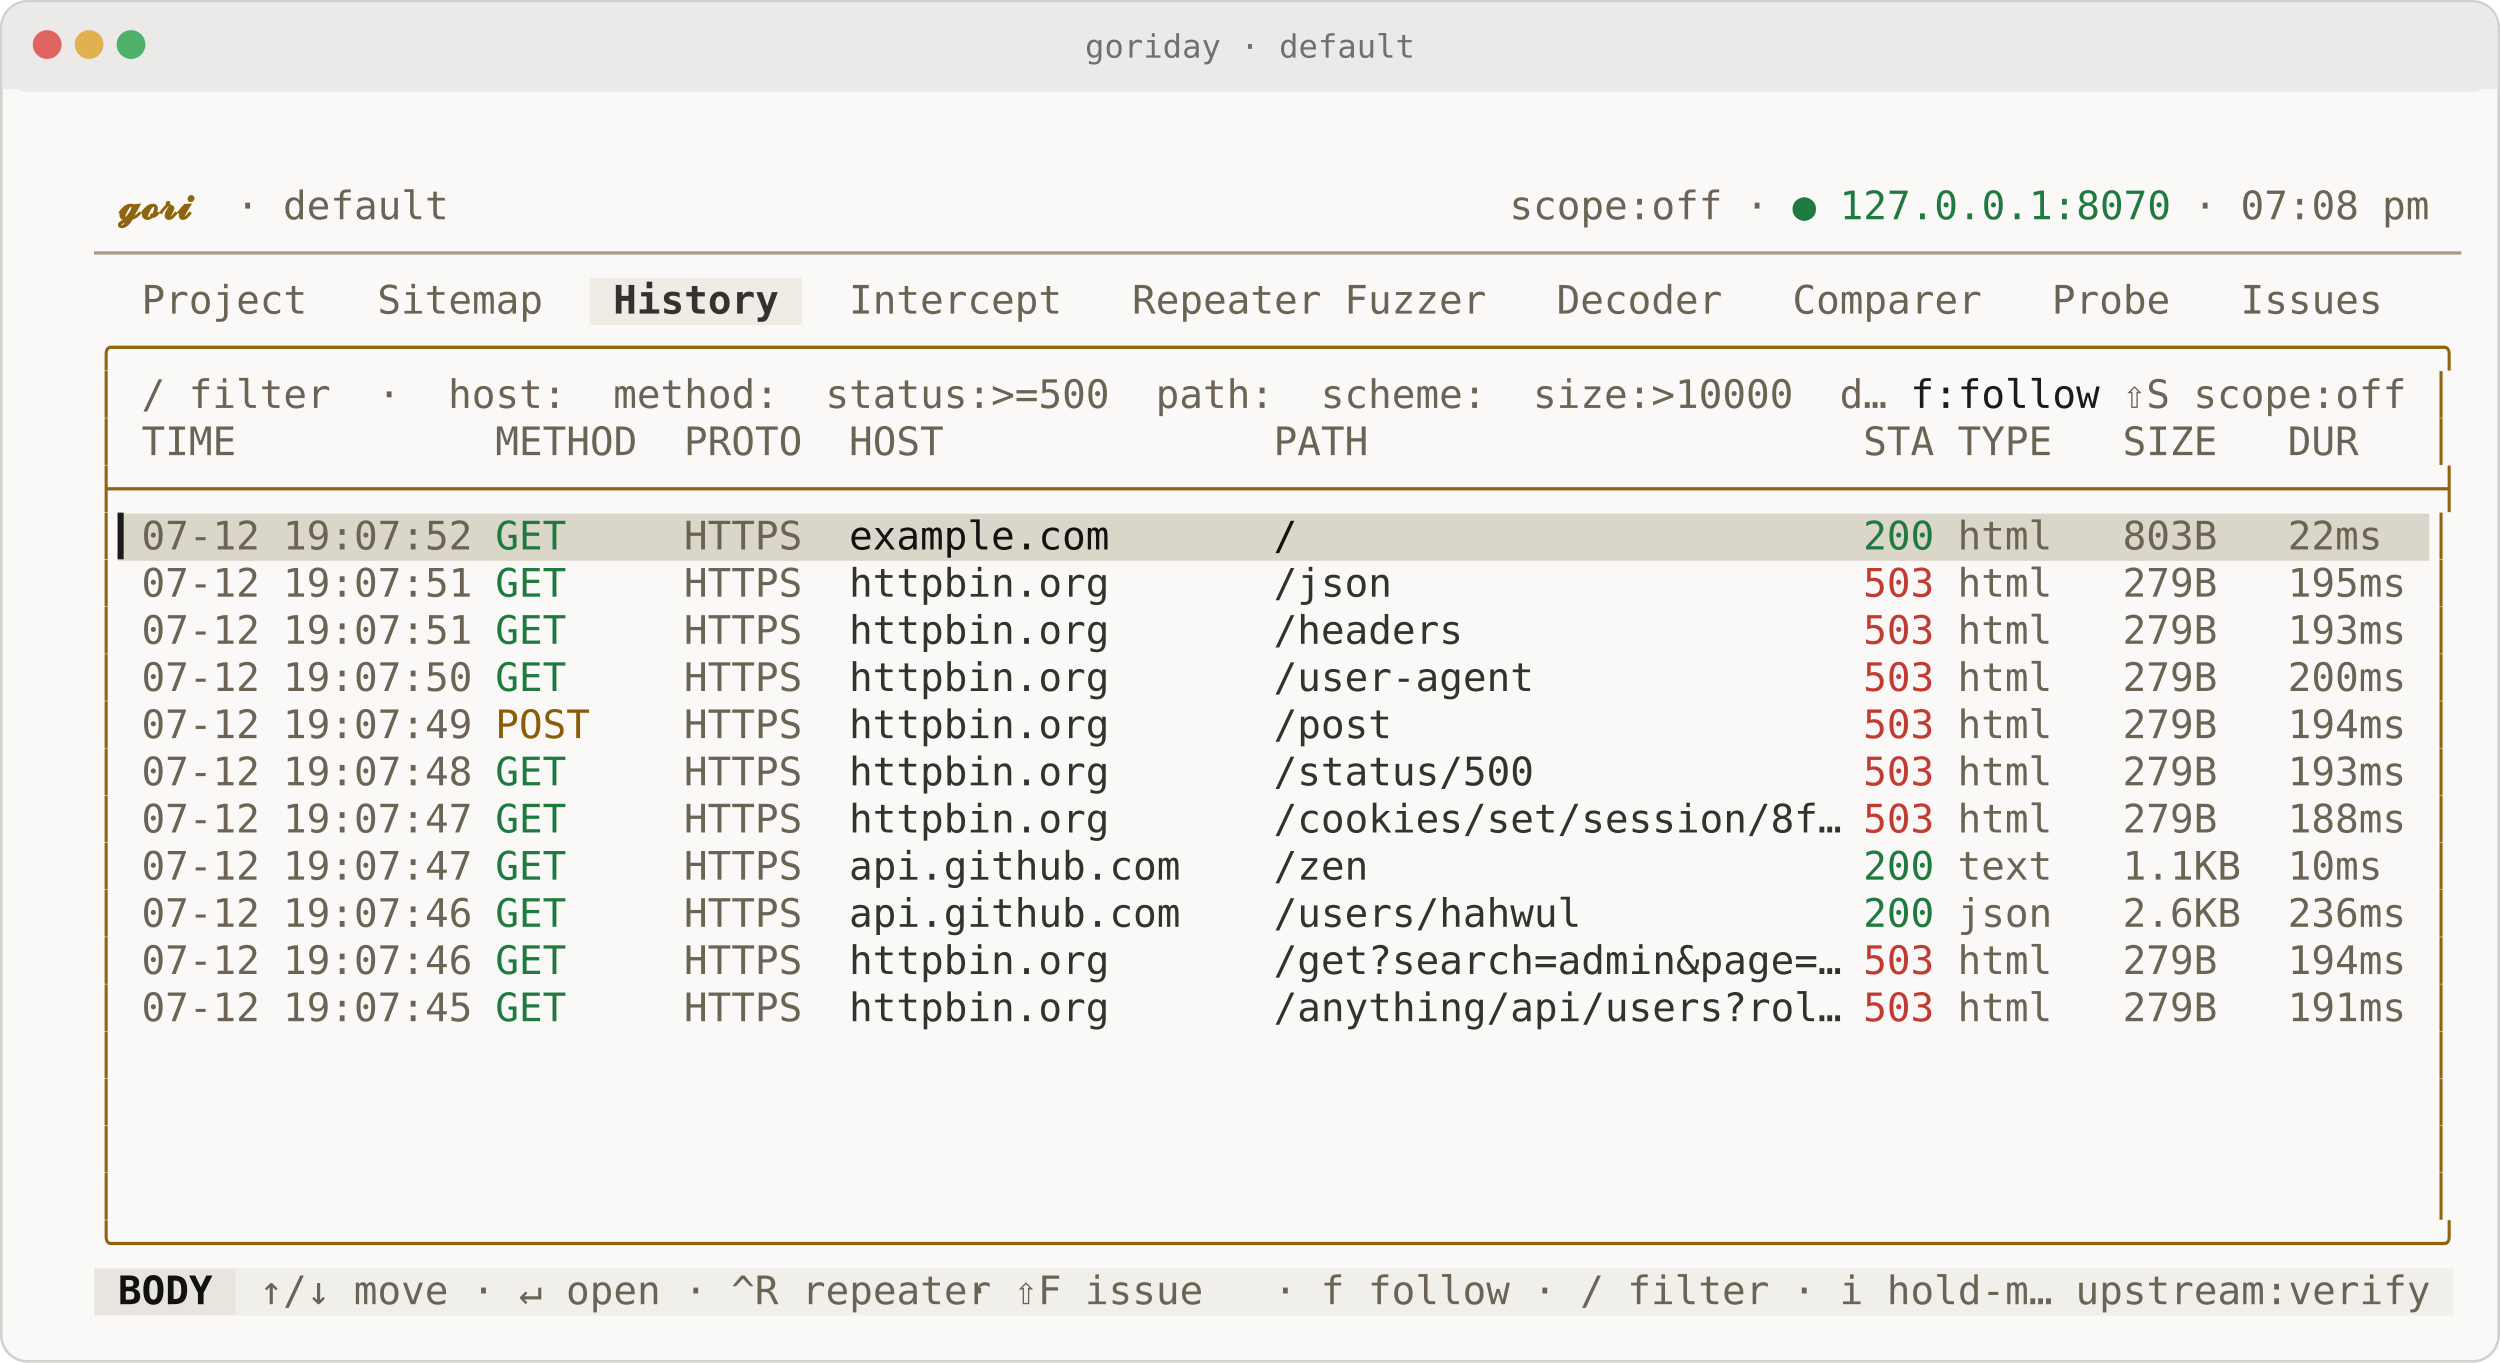
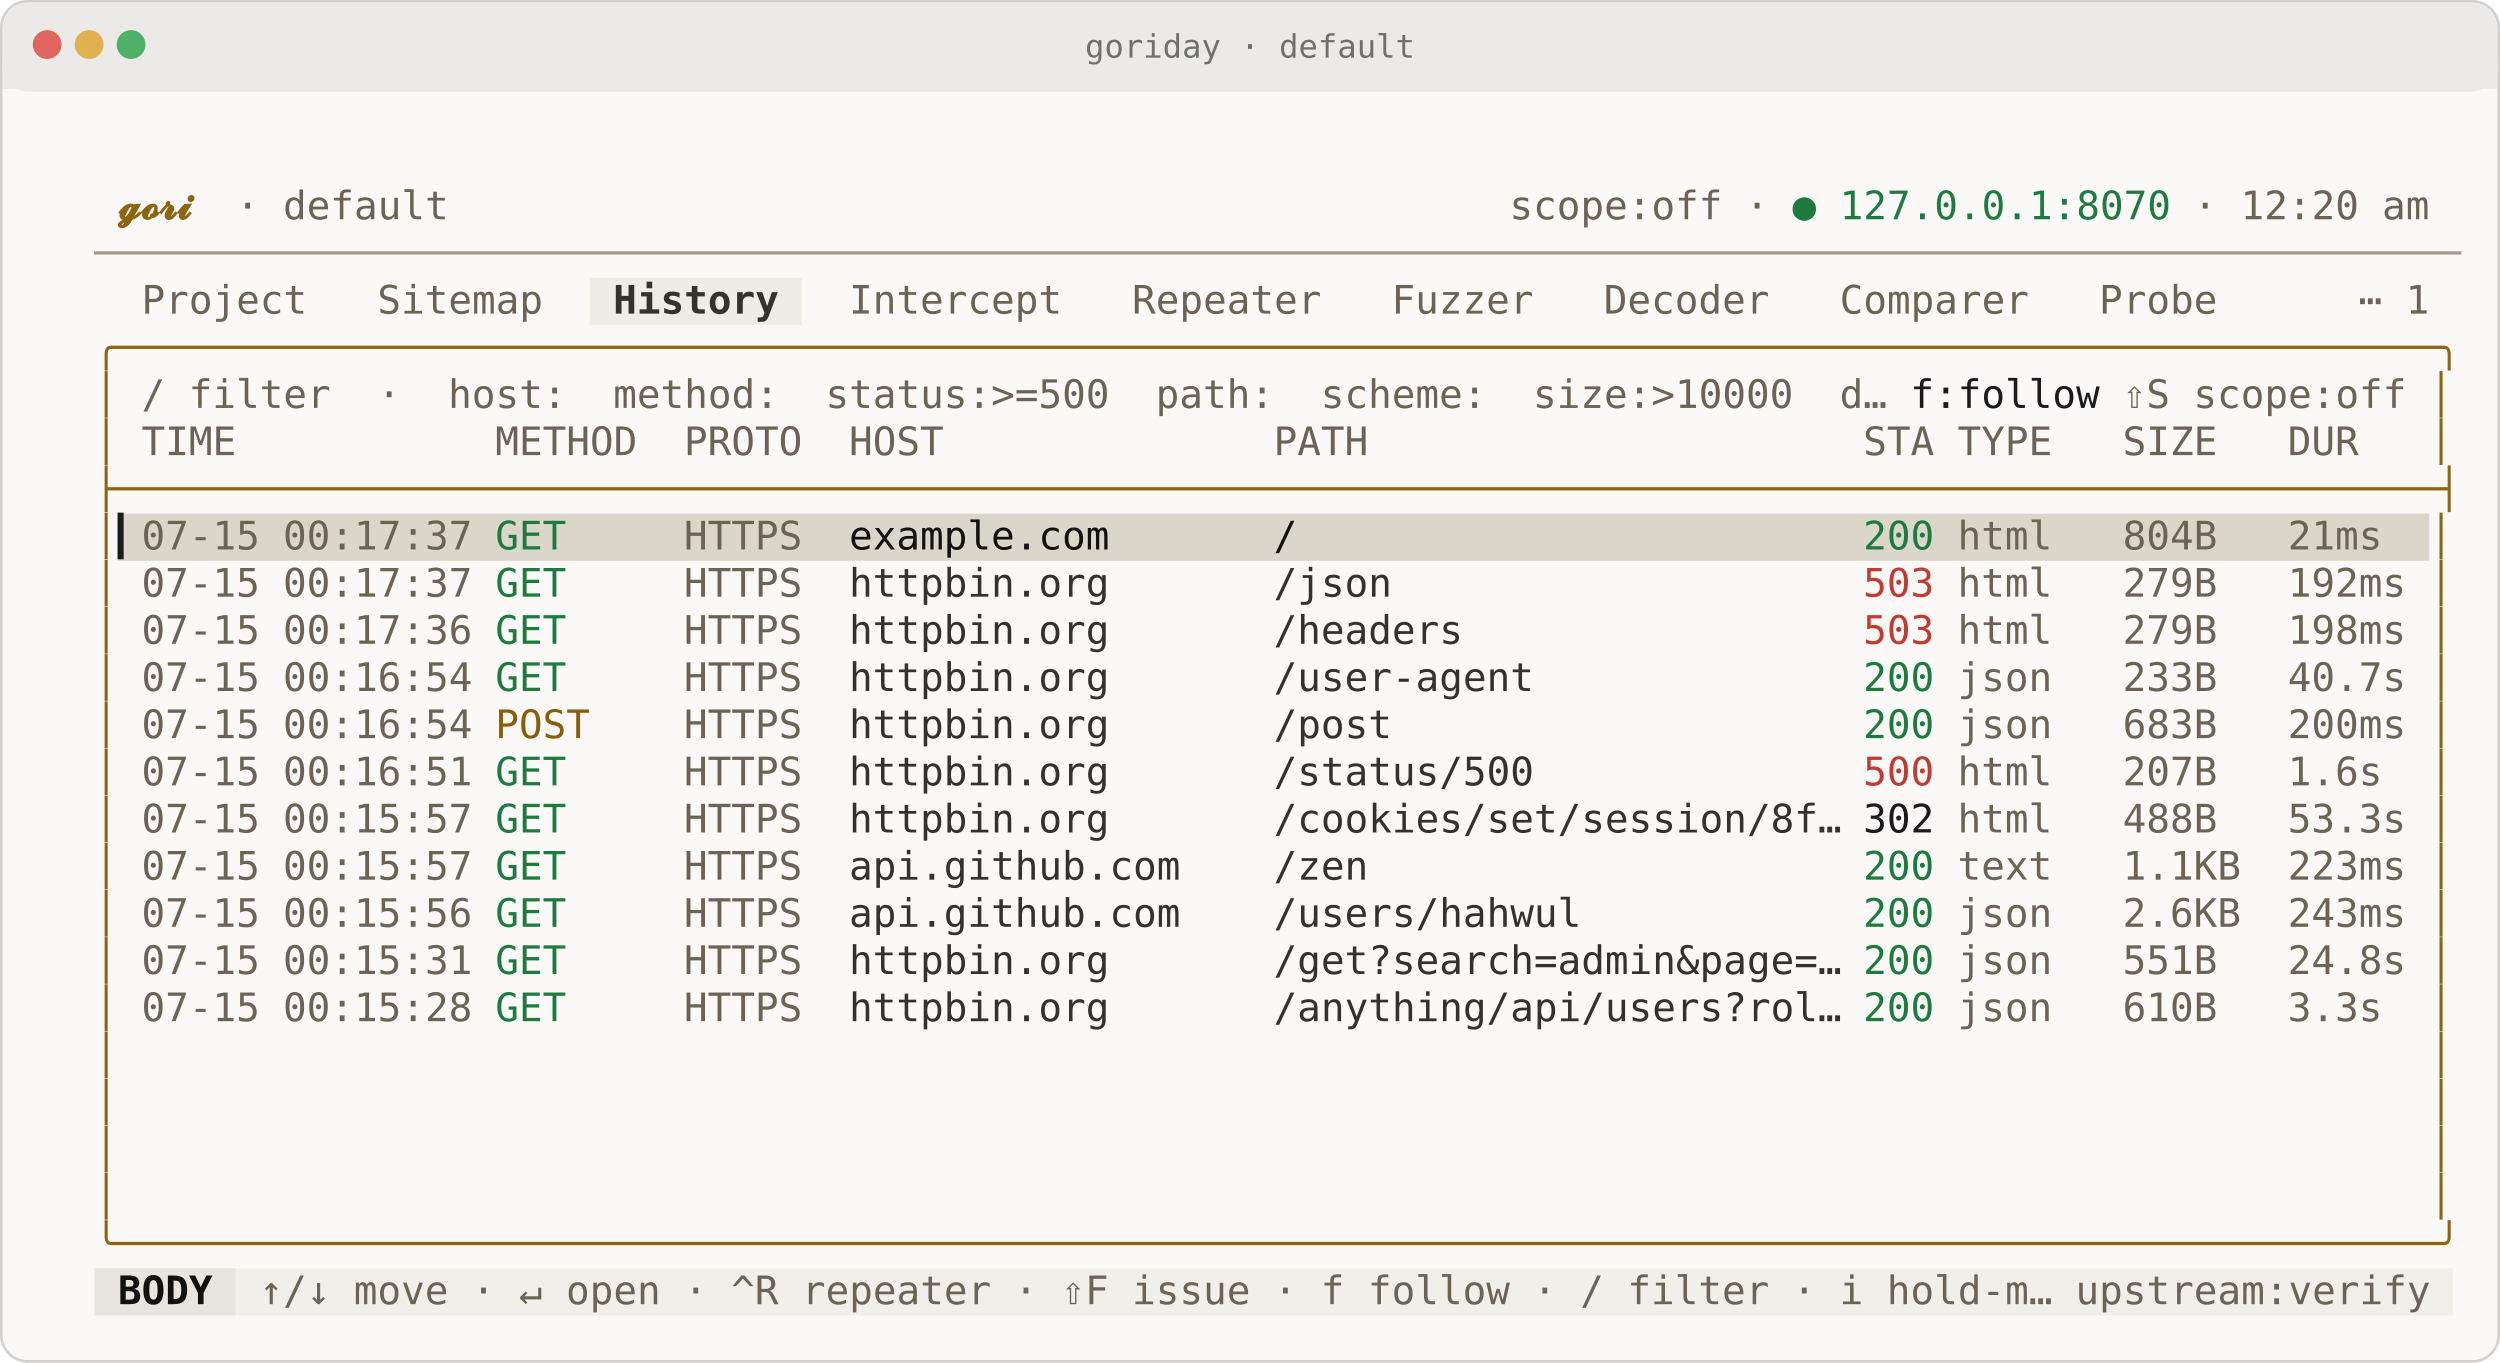
<svg xmlns="http://www.w3.org/2000/svg" width="954" height="520" viewBox="0 0 954.0 520.0" font-family="ui-monospace,'SF Mono','JetBrains Mono',Menlo,Consolas,monospace" font-size="15.0px" role="img" aria-label="goriday · default">
  <rect x="0.5" y="0.5" width="953.0" height="519.0" rx="10" ry="10" fill="#faf9f7" stroke="#d2d1cf" stroke-width="1" />
  <rect x="1" y="1" width="952.0" height="34.0" rx="10" ry="10" fill="#ebeae8" />
  <rect x="1" y="24.0" width="952.0" height="10" fill="#ebeae8" />
  <circle cx="18.0" cy="17.0" r="5.5" fill="#e0645f" />
  <circle cx="34.0" cy="17.0" r="5.5" fill="#e0b24f" />
  <circle cx="50.0" cy="17.0" r="5.5" fill="#4fb06a" />
  <text x="477.0" y="22.0" text-anchor="middle" fill="#70706f" font-size="12.3px">goriday · default</text>
  <rect x="225.00" y="106.00" width="81.00" height="18.00" fill="#eeece5" />
  <rect x="45.00" y="196.00" width="882.00" height="18.00" fill="#dbd6ca" />
  <rect x="36.00" y="484.00" width="54.00" height="18.00" fill="#e7e5de" />
  <rect x="90.00" y="484.00" width="846.00" height="18.00" fill="#f0efea" />
  <text x="45.00" y="83.68" textLength="36.00" lengthAdjust="spacingAndGlyphs" fill="#8f6410" font-weight="700" xml:space="preserve">𝓰𝓸𝓻𝓲</text>
  <text x="90.00" y="83.68" textLength="9.00" lengthAdjust="spacingAndGlyphs" fill="#6b6454" xml:space="preserve">·</text>
  <text x="108.00" y="83.68" textLength="63.00" lengthAdjust="spacingAndGlyphs" fill="#6b6454" xml:space="preserve">default</text>
  <text x="576.00" y="83.68" textLength="81.00" lengthAdjust="spacingAndGlyphs" fill="#6b6454" xml:space="preserve">scope:off</text>
  <text x="666.00" y="83.68" textLength="9.00" lengthAdjust="spacingAndGlyphs" fill="#6b6454" xml:space="preserve">·</text>
  <text x="684.00" y="83.68" textLength="9.00" lengthAdjust="spacingAndGlyphs" fill="#1f7a40" xml:space="preserve">●</text>
  <text x="702.00" y="83.68" textLength="126.00" lengthAdjust="spacingAndGlyphs" fill="#1f7a40" xml:space="preserve">127.0.0.1:8070</text>
  <text x="837.00" y="83.68" textLength="9.00" lengthAdjust="spacingAndGlyphs" fill="#6b6454" xml:space="preserve">·</text>
-   <text x="855.00" y="83.68" textLength="45.00" lengthAdjust="spacingAndGlyphs" fill="#6b6454" xml:space="preserve">07:08</text>
-   <text x="909.00" y="83.68" textLength="18.00" lengthAdjust="spacingAndGlyphs" fill="#6b6454" xml:space="preserve">pm</text>
+   <text x="855.00" y="83.68" textLength="45.00" lengthAdjust="spacingAndGlyphs" fill="#6b6454" xml:space="preserve">12:20</text>
+   <text x="909.00" y="83.68" textLength="18.00" lengthAdjust="spacingAndGlyphs" fill="#6b6454" xml:space="preserve">am</text>
  <text x="36.00" y="101.68" textLength="900.00" lengthAdjust="spacingAndGlyphs" fill="#a89a86" xml:space="preserve">────────────────────────────────────────────────────────────────────────────────────────────────────</text>
  <text x="54.00" y="119.68" textLength="63.00" lengthAdjust="spacingAndGlyphs" fill="#6b6454" xml:space="preserve">Project</text>
  <text x="144.00" y="119.68" textLength="63.00" lengthAdjust="spacingAndGlyphs" fill="#6b6454" xml:space="preserve">Sitemap</text>
  <text x="234.00" y="119.68" textLength="63.00" lengthAdjust="spacingAndGlyphs" fill="#33322f" font-weight="700" xml:space="preserve">History</text>
  <text x="324.00" y="119.68" textLength="81.00" lengthAdjust="spacingAndGlyphs" fill="#6b6454" xml:space="preserve">Intercept</text>
-   <text x="432.00" y="119.68" textLength="54.00" lengthAdjust="spacingAndGlyphs" fill="#6b6454" xml:space="preserve">Repeater</text>
-   <text x="513.00" y="119.68" textLength="54.00" lengthAdjust="spacingAndGlyphs" fill="#6b6454" xml:space="preserve">Fuzzer</text>
-   <text x="594.00" y="119.68" textLength="63.00" lengthAdjust="spacingAndGlyphs" fill="#6b6454" xml:space="preserve">Decoder</text>
-   <text x="684.00" y="119.68" textLength="72.00" lengthAdjust="spacingAndGlyphs" fill="#6b6454" xml:space="preserve">Comparer</text>
-   <text x="783.00" y="119.68" textLength="45.00" lengthAdjust="spacingAndGlyphs" fill="#6b6454" xml:space="preserve">Probe</text>
-   <text x="855.00" y="119.68" textLength="72.00" lengthAdjust="spacingAndGlyphs" fill="#6b6454" xml:space="preserve">Issues</text>
+   <text x="432.00" y="119.68" textLength="72.00" lengthAdjust="spacingAndGlyphs" fill="#6b6454" xml:space="preserve">Repeater</text>
+   <text x="531.00" y="119.68" textLength="54.00" lengthAdjust="spacingAndGlyphs" fill="#6b6454" xml:space="preserve">Fuzzer</text>
+   <text x="612.00" y="119.68" textLength="63.00" lengthAdjust="spacingAndGlyphs" fill="#6b6454" xml:space="preserve">Decoder</text>
+   <text x="702.00" y="119.68" textLength="72.00" lengthAdjust="spacingAndGlyphs" fill="#6b6454" xml:space="preserve">Comparer</text>
+   <text x="801.00" y="119.68" textLength="45.00" lengthAdjust="spacingAndGlyphs" fill="#6b6454" xml:space="preserve">Probe</text>
+   <text x="900.00" y="119.68" textLength="9.00" lengthAdjust="spacingAndGlyphs" fill="#6b6454" xml:space="preserve">⋯</text>
+   <text x="918.00" y="119.68" textLength="9.00" lengthAdjust="spacingAndGlyphs" fill="#6b6454" xml:space="preserve">1</text>
  <text x="36.00" y="137.68" textLength="900.00" lengthAdjust="spacingAndGlyphs" fill="#8f6410" xml:space="preserve">╭──────────────────────────────────────────────────────────────────────────────────────────────────╮</text>
  <text x="36.00" y="155.68" textLength="9.00" lengthAdjust="spacingAndGlyphs" fill="#8f6410" xml:space="preserve">│</text>
  <text x="54.00" y="155.68" textLength="9.00" lengthAdjust="spacingAndGlyphs" fill="#6b6454" xml:space="preserve">/</text>
  <text x="72.00" y="155.68" textLength="54.00" lengthAdjust="spacingAndGlyphs" fill="#6b6454" xml:space="preserve">filter</text>
  <text x="144.00" y="155.68" textLength="9.00" lengthAdjust="spacingAndGlyphs" fill="#6b6454" xml:space="preserve">·</text>
  <text x="171.00" y="155.68" textLength="45.00" lengthAdjust="spacingAndGlyphs" fill="#6b6454" xml:space="preserve">host:</text>
  <text x="234.00" y="155.68" textLength="63.00" lengthAdjust="spacingAndGlyphs" fill="#6b6454" xml:space="preserve">method:</text>
  <text x="315.00" y="155.68" textLength="108.00" lengthAdjust="spacingAndGlyphs" fill="#6b6454" xml:space="preserve">status:&gt;=500</text>
  <text x="441.00" y="155.68" textLength="45.00" lengthAdjust="spacingAndGlyphs" fill="#6b6454" xml:space="preserve">path:</text>
  <text x="504.00" y="155.68" textLength="63.00" lengthAdjust="spacingAndGlyphs" fill="#6b6454" xml:space="preserve">scheme:</text>
  <text x="585.00" y="155.68" textLength="99.00" lengthAdjust="spacingAndGlyphs" fill="#6b6454" xml:space="preserve">size:&gt;10000</text>
  <text x="702.00" y="155.68" textLength="18.00" lengthAdjust="spacingAndGlyphs" fill="#6b6454" xml:space="preserve">d…</text>
  <text x="729.00" y="155.68" textLength="72.00" lengthAdjust="spacingAndGlyphs" fill="#1b1b1d" xml:space="preserve">f:follow</text>
  <text x="810.00" y="155.68" textLength="18.00" lengthAdjust="spacingAndGlyphs" fill="#6b6454" xml:space="preserve">⇧S</text>
  <text x="837.00" y="155.68" textLength="81.00" lengthAdjust="spacingAndGlyphs" fill="#6b6454" xml:space="preserve">scope:off</text>
  <text x="927.00" y="155.68" textLength="9.00" lengthAdjust="spacingAndGlyphs" fill="#8f6410" xml:space="preserve">│</text>
  <text x="36.00" y="173.68" textLength="9.00" lengthAdjust="spacingAndGlyphs" fill="#8f6410" xml:space="preserve">│</text>
  <text x="54.00" y="173.68" textLength="36.00" lengthAdjust="spacingAndGlyphs" fill="#6b6454" xml:space="preserve">TIME</text>
  <text x="189.00" y="173.68" textLength="54.00" lengthAdjust="spacingAndGlyphs" fill="#6b6454" xml:space="preserve">METHOD</text>
  <text x="261.00" y="173.68" textLength="45.00" lengthAdjust="spacingAndGlyphs" fill="#6b6454" xml:space="preserve">PROTO</text>
  <text x="324.00" y="173.68" textLength="36.00" lengthAdjust="spacingAndGlyphs" fill="#6b6454" xml:space="preserve">HOST</text>
  <text x="486.00" y="173.68" textLength="36.00" lengthAdjust="spacingAndGlyphs" fill="#6b6454" xml:space="preserve">PATH</text>
  <text x="711.00" y="173.68" textLength="27.00" lengthAdjust="spacingAndGlyphs" fill="#6b6454" xml:space="preserve">STA</text>
  <text x="747.00" y="173.68" textLength="36.00" lengthAdjust="spacingAndGlyphs" fill="#6b6454" xml:space="preserve">TYPE</text>
  <text x="810.00" y="173.68" textLength="36.00" lengthAdjust="spacingAndGlyphs" fill="#6b6454" xml:space="preserve">SIZE</text>
  <text x="873.00" y="173.68" textLength="27.00" lengthAdjust="spacingAndGlyphs" fill="#6b6454" xml:space="preserve">DUR</text>
  <text x="927.00" y="173.68" textLength="9.00" lengthAdjust="spacingAndGlyphs" fill="#8f6410" xml:space="preserve">│</text>
  <text x="36.00" y="191.68" textLength="900.00" lengthAdjust="spacingAndGlyphs" fill="#8f6410" xml:space="preserve">├──────────────────────────────────────────────────────────────────────────────────────────────────┤</text>
  <text x="36.00" y="209.68" textLength="9.00" lengthAdjust="spacingAndGlyphs" fill="#8f6410" xml:space="preserve">│</text>
  <text x="45.00" y="209.68" textLength="9.00" lengthAdjust="spacingAndGlyphs" fill="#1b1b1d" xml:space="preserve">▎</text>
-   <text x="54.00" y="209.68" textLength="45.00" lengthAdjust="spacingAndGlyphs" fill="#6b6454" xml:space="preserve">07-12</text>
-   <text x="108.00" y="209.68" textLength="72.00" lengthAdjust="spacingAndGlyphs" fill="#6b6454" xml:space="preserve">19:07:52</text>
+   <text x="54.00" y="209.68" textLength="45.00" lengthAdjust="spacingAndGlyphs" fill="#6b6454" xml:space="preserve">07-15</text>
+   <text x="108.00" y="209.68" textLength="72.00" lengthAdjust="spacingAndGlyphs" fill="#6b6454" xml:space="preserve">00:17:37</text>
  <text x="189.00" y="209.68" textLength="27.00" lengthAdjust="spacingAndGlyphs" fill="#1f7a40" xml:space="preserve">GET</text>
  <text x="261.00" y="209.68" textLength="45.00" lengthAdjust="spacingAndGlyphs" fill="#6b6454" xml:space="preserve">HTTPS</text>
  <text x="324.00" y="209.68" textLength="99.00" lengthAdjust="spacingAndGlyphs" fill="#111110" xml:space="preserve">example.com</text>
  <text x="486.00" y="209.68" textLength="9.00" lengthAdjust="spacingAndGlyphs" fill="#111110" xml:space="preserve">/</text>
  <text x="711.00" y="209.68" textLength="27.00" lengthAdjust="spacingAndGlyphs" fill="#1f7a40" xml:space="preserve">200</text>
  <text x="747.00" y="209.68" textLength="36.00" lengthAdjust="spacingAndGlyphs" fill="#6b6454" xml:space="preserve">html</text>
-   <text x="810.00" y="209.68" textLength="36.00" lengthAdjust="spacingAndGlyphs" fill="#6b6454" xml:space="preserve">803B</text>
-   <text x="873.00" y="209.68" textLength="36.00" lengthAdjust="spacingAndGlyphs" fill="#6b6454" xml:space="preserve">22ms</text>
+   <text x="810.00" y="209.68" textLength="36.00" lengthAdjust="spacingAndGlyphs" fill="#6b6454" xml:space="preserve">804B</text>
+   <text x="873.00" y="209.68" textLength="36.00" lengthAdjust="spacingAndGlyphs" fill="#6b6454" xml:space="preserve">21ms</text>
  <text x="927.00" y="209.68" textLength="9.00" lengthAdjust="spacingAndGlyphs" fill="#8f6410" xml:space="preserve">│</text>
  <text x="36.00" y="227.68" textLength="9.00" lengthAdjust="spacingAndGlyphs" fill="#8f6410" xml:space="preserve">│</text>
-   <text x="54.00" y="227.68" textLength="45.00" lengthAdjust="spacingAndGlyphs" fill="#6b6454" xml:space="preserve">07-12</text>
-   <text x="108.00" y="227.68" textLength="72.00" lengthAdjust="spacingAndGlyphs" fill="#6b6454" xml:space="preserve">19:07:51</text>
+   <text x="54.00" y="227.68" textLength="45.00" lengthAdjust="spacingAndGlyphs" fill="#6b6454" xml:space="preserve">07-15</text>
+   <text x="108.00" y="227.68" textLength="72.00" lengthAdjust="spacingAndGlyphs" fill="#6b6454" xml:space="preserve">00:17:37</text>
  <text x="189.00" y="227.68" textLength="27.00" lengthAdjust="spacingAndGlyphs" fill="#1f7a40" xml:space="preserve">GET</text>
  <text x="261.00" y="227.68" textLength="45.00" lengthAdjust="spacingAndGlyphs" fill="#6b6454" xml:space="preserve">HTTPS</text>
  <text x="324.00" y="227.68" textLength="99.00" lengthAdjust="spacingAndGlyphs" fill="#33322f" xml:space="preserve">httpbin.org</text>
  <text x="486.00" y="227.68" textLength="45.00" lengthAdjust="spacingAndGlyphs" fill="#33322f" xml:space="preserve">/json</text>
  <text x="711.00" y="227.68" textLength="27.00" lengthAdjust="spacingAndGlyphs" fill="#c23b32" xml:space="preserve">503</text>
  <text x="747.00" y="227.68" textLength="36.00" lengthAdjust="spacingAndGlyphs" fill="#6b6454" xml:space="preserve">html</text>
  <text x="810.00" y="227.68" textLength="36.00" lengthAdjust="spacingAndGlyphs" fill="#6b6454" xml:space="preserve">279B</text>
-   <text x="873.00" y="227.68" textLength="45.00" lengthAdjust="spacingAndGlyphs" fill="#6b6454" xml:space="preserve">195ms</text>
+   <text x="873.00" y="227.68" textLength="45.00" lengthAdjust="spacingAndGlyphs" fill="#6b6454" xml:space="preserve">192ms</text>
  <text x="927.00" y="227.68" textLength="9.00" lengthAdjust="spacingAndGlyphs" fill="#8f6410" xml:space="preserve">│</text>
  <text x="36.00" y="245.68" textLength="9.00" lengthAdjust="spacingAndGlyphs" fill="#8f6410" xml:space="preserve">│</text>
-   <text x="54.00" y="245.68" textLength="45.00" lengthAdjust="spacingAndGlyphs" fill="#6b6454" xml:space="preserve">07-12</text>
-   <text x="108.00" y="245.68" textLength="72.00" lengthAdjust="spacingAndGlyphs" fill="#6b6454" xml:space="preserve">19:07:51</text>
+   <text x="54.00" y="245.68" textLength="45.00" lengthAdjust="spacingAndGlyphs" fill="#6b6454" xml:space="preserve">07-15</text>
+   <text x="108.00" y="245.68" textLength="72.00" lengthAdjust="spacingAndGlyphs" fill="#6b6454" xml:space="preserve">00:17:36</text>
  <text x="189.00" y="245.68" textLength="27.00" lengthAdjust="spacingAndGlyphs" fill="#1f7a40" xml:space="preserve">GET</text>
  <text x="261.00" y="245.68" textLength="45.00" lengthAdjust="spacingAndGlyphs" fill="#6b6454" xml:space="preserve">HTTPS</text>
  <text x="324.00" y="245.68" textLength="99.00" lengthAdjust="spacingAndGlyphs" fill="#33322f" xml:space="preserve">httpbin.org</text>
  <text x="486.00" y="245.68" textLength="72.00" lengthAdjust="spacingAndGlyphs" fill="#33322f" xml:space="preserve">/headers</text>
  <text x="711.00" y="245.68" textLength="27.00" lengthAdjust="spacingAndGlyphs" fill="#c23b32" xml:space="preserve">503</text>
  <text x="747.00" y="245.68" textLength="36.00" lengthAdjust="spacingAndGlyphs" fill="#6b6454" xml:space="preserve">html</text>
  <text x="810.00" y="245.68" textLength="36.00" lengthAdjust="spacingAndGlyphs" fill="#6b6454" xml:space="preserve">279B</text>
-   <text x="873.00" y="245.68" textLength="45.00" lengthAdjust="spacingAndGlyphs" fill="#6b6454" xml:space="preserve">193ms</text>
+   <text x="873.00" y="245.68" textLength="45.00" lengthAdjust="spacingAndGlyphs" fill="#6b6454" xml:space="preserve">198ms</text>
  <text x="927.00" y="245.68" textLength="9.00" lengthAdjust="spacingAndGlyphs" fill="#8f6410" xml:space="preserve">│</text>
  <text x="36.00" y="263.68" textLength="9.00" lengthAdjust="spacingAndGlyphs" fill="#8f6410" xml:space="preserve">│</text>
-   <text x="54.00" y="263.68" textLength="45.00" lengthAdjust="spacingAndGlyphs" fill="#6b6454" xml:space="preserve">07-12</text>
-   <text x="108.00" y="263.68" textLength="72.00" lengthAdjust="spacingAndGlyphs" fill="#6b6454" xml:space="preserve">19:07:50</text>
+   <text x="54.00" y="263.68" textLength="45.00" lengthAdjust="spacingAndGlyphs" fill="#6b6454" xml:space="preserve">07-15</text>
+   <text x="108.00" y="263.68" textLength="72.00" lengthAdjust="spacingAndGlyphs" fill="#6b6454" xml:space="preserve">00:16:54</text>
  <text x="189.00" y="263.68" textLength="27.00" lengthAdjust="spacingAndGlyphs" fill="#1f7a40" xml:space="preserve">GET</text>
  <text x="261.00" y="263.68" textLength="45.00" lengthAdjust="spacingAndGlyphs" fill="#6b6454" xml:space="preserve">HTTPS</text>
  <text x="324.00" y="263.68" textLength="99.00" lengthAdjust="spacingAndGlyphs" fill="#33322f" xml:space="preserve">httpbin.org</text>
  <text x="486.00" y="263.68" textLength="99.00" lengthAdjust="spacingAndGlyphs" fill="#33322f" xml:space="preserve">/user-agent</text>
-   <text x="711.00" y="263.68" textLength="27.00" lengthAdjust="spacingAndGlyphs" fill="#c23b32" xml:space="preserve">503</text>
-   <text x="747.00" y="263.68" textLength="36.00" lengthAdjust="spacingAndGlyphs" fill="#6b6454" xml:space="preserve">html</text>
-   <text x="810.00" y="263.68" textLength="36.00" lengthAdjust="spacingAndGlyphs" fill="#6b6454" xml:space="preserve">279B</text>
-   <text x="873.00" y="263.68" textLength="45.00" lengthAdjust="spacingAndGlyphs" fill="#6b6454" xml:space="preserve">200ms</text>
+   <text x="711.00" y="263.68" textLength="27.00" lengthAdjust="spacingAndGlyphs" fill="#1f7a40" xml:space="preserve">200</text>
+   <text x="747.00" y="263.68" textLength="36.00" lengthAdjust="spacingAndGlyphs" fill="#6b6454" xml:space="preserve">json</text>
+   <text x="810.00" y="263.68" textLength="36.00" lengthAdjust="spacingAndGlyphs" fill="#6b6454" xml:space="preserve">233B</text>
+   <text x="873.00" y="263.68" textLength="45.00" lengthAdjust="spacingAndGlyphs" fill="#6b6454" xml:space="preserve">40.7s</text>
  <text x="927.00" y="263.68" textLength="9.00" lengthAdjust="spacingAndGlyphs" fill="#8f6410" xml:space="preserve">│</text>
  <text x="36.00" y="281.68" textLength="9.00" lengthAdjust="spacingAndGlyphs" fill="#8f6410" xml:space="preserve">│</text>
-   <text x="54.00" y="281.68" textLength="45.00" lengthAdjust="spacingAndGlyphs" fill="#6b6454" xml:space="preserve">07-12</text>
-   <text x="108.00" y="281.68" textLength="72.00" lengthAdjust="spacingAndGlyphs" fill="#6b6454" xml:space="preserve">19:07:49</text>
+   <text x="54.00" y="281.68" textLength="45.00" lengthAdjust="spacingAndGlyphs" fill="#6b6454" xml:space="preserve">07-15</text>
+   <text x="108.00" y="281.68" textLength="72.00" lengthAdjust="spacingAndGlyphs" fill="#6b6454" xml:space="preserve">00:16:54</text>
  <text x="189.00" y="281.68" textLength="36.00" lengthAdjust="spacingAndGlyphs" fill="#8a5d0a" xml:space="preserve">POST</text>
  <text x="261.00" y="281.68" textLength="45.00" lengthAdjust="spacingAndGlyphs" fill="#6b6454" xml:space="preserve">HTTPS</text>
  <text x="324.00" y="281.68" textLength="99.00" lengthAdjust="spacingAndGlyphs" fill="#33322f" xml:space="preserve">httpbin.org</text>
  <text x="486.00" y="281.68" textLength="45.00" lengthAdjust="spacingAndGlyphs" fill="#33322f" xml:space="preserve">/post</text>
-   <text x="711.00" y="281.68" textLength="27.00" lengthAdjust="spacingAndGlyphs" fill="#c23b32" xml:space="preserve">503</text>
-   <text x="747.00" y="281.68" textLength="36.00" lengthAdjust="spacingAndGlyphs" fill="#6b6454" xml:space="preserve">html</text>
-   <text x="810.00" y="281.68" textLength="36.00" lengthAdjust="spacingAndGlyphs" fill="#6b6454" xml:space="preserve">279B</text>
-   <text x="873.00" y="281.68" textLength="45.00" lengthAdjust="spacingAndGlyphs" fill="#6b6454" xml:space="preserve">194ms</text>
+   <text x="711.00" y="281.68" textLength="27.00" lengthAdjust="spacingAndGlyphs" fill="#1f7a40" xml:space="preserve">200</text>
+   <text x="747.00" y="281.68" textLength="36.00" lengthAdjust="spacingAndGlyphs" fill="#6b6454" xml:space="preserve">json</text>
+   <text x="810.00" y="281.68" textLength="36.00" lengthAdjust="spacingAndGlyphs" fill="#6b6454" xml:space="preserve">683B</text>
+   <text x="873.00" y="281.68" textLength="45.00" lengthAdjust="spacingAndGlyphs" fill="#6b6454" xml:space="preserve">200ms</text>
  <text x="927.00" y="281.68" textLength="9.00" lengthAdjust="spacingAndGlyphs" fill="#8f6410" xml:space="preserve">│</text>
  <text x="36.00" y="299.68" textLength="9.00" lengthAdjust="spacingAndGlyphs" fill="#8f6410" xml:space="preserve">│</text>
-   <text x="54.00" y="299.68" textLength="45.00" lengthAdjust="spacingAndGlyphs" fill="#6b6454" xml:space="preserve">07-12</text>
-   <text x="108.00" y="299.68" textLength="72.00" lengthAdjust="spacingAndGlyphs" fill="#6b6454" xml:space="preserve">19:07:48</text>
+   <text x="54.00" y="299.68" textLength="45.00" lengthAdjust="spacingAndGlyphs" fill="#6b6454" xml:space="preserve">07-15</text>
+   <text x="108.00" y="299.68" textLength="72.00" lengthAdjust="spacingAndGlyphs" fill="#6b6454" xml:space="preserve">00:16:51</text>
  <text x="189.00" y="299.68" textLength="27.00" lengthAdjust="spacingAndGlyphs" fill="#1f7a40" xml:space="preserve">GET</text>
  <text x="261.00" y="299.68" textLength="45.00" lengthAdjust="spacingAndGlyphs" fill="#6b6454" xml:space="preserve">HTTPS</text>
  <text x="324.00" y="299.68" textLength="99.00" lengthAdjust="spacingAndGlyphs" fill="#33322f" xml:space="preserve">httpbin.org</text>
  <text x="486.00" y="299.68" textLength="99.00" lengthAdjust="spacingAndGlyphs" fill="#33322f" xml:space="preserve">/status/500</text>
-   <text x="711.00" y="299.68" textLength="27.00" lengthAdjust="spacingAndGlyphs" fill="#c23b32" xml:space="preserve">503</text>
+   <text x="711.00" y="299.68" textLength="27.00" lengthAdjust="spacingAndGlyphs" fill="#c23b32" xml:space="preserve">500</text>
  <text x="747.00" y="299.68" textLength="36.00" lengthAdjust="spacingAndGlyphs" fill="#6b6454" xml:space="preserve">html</text>
-   <text x="810.00" y="299.68" textLength="36.00" lengthAdjust="spacingAndGlyphs" fill="#6b6454" xml:space="preserve">279B</text>
-   <text x="873.00" y="299.68" textLength="45.00" lengthAdjust="spacingAndGlyphs" fill="#6b6454" xml:space="preserve">193ms</text>
+   <text x="810.00" y="299.68" textLength="36.00" lengthAdjust="spacingAndGlyphs" fill="#6b6454" xml:space="preserve">207B</text>
+   <text x="873.00" y="299.68" textLength="36.00" lengthAdjust="spacingAndGlyphs" fill="#6b6454" xml:space="preserve">1.6s</text>
  <text x="927.00" y="299.68" textLength="9.00" lengthAdjust="spacingAndGlyphs" fill="#8f6410" xml:space="preserve">│</text>
  <text x="36.00" y="317.68" textLength="9.00" lengthAdjust="spacingAndGlyphs" fill="#8f6410" xml:space="preserve">│</text>
-   <text x="54.00" y="317.68" textLength="45.00" lengthAdjust="spacingAndGlyphs" fill="#6b6454" xml:space="preserve">07-12</text>
-   <text x="108.00" y="317.68" textLength="72.00" lengthAdjust="spacingAndGlyphs" fill="#6b6454" xml:space="preserve">19:07:47</text>
+   <text x="54.00" y="317.68" textLength="45.00" lengthAdjust="spacingAndGlyphs" fill="#6b6454" xml:space="preserve">07-15</text>
+   <text x="108.00" y="317.68" textLength="72.00" lengthAdjust="spacingAndGlyphs" fill="#6b6454" xml:space="preserve">00:15:57</text>
  <text x="189.00" y="317.68" textLength="27.00" lengthAdjust="spacingAndGlyphs" fill="#1f7a40" xml:space="preserve">GET</text>
  <text x="261.00" y="317.68" textLength="45.00" lengthAdjust="spacingAndGlyphs" fill="#6b6454" xml:space="preserve">HTTPS</text>
  <text x="324.00" y="317.68" textLength="99.00" lengthAdjust="spacingAndGlyphs" fill="#33322f" xml:space="preserve">httpbin.org</text>
  <text x="486.00" y="317.68" textLength="216.00" lengthAdjust="spacingAndGlyphs" fill="#33322f" xml:space="preserve">/cookies/set/session/8f…</text>
-   <text x="711.00" y="317.68" textLength="27.00" lengthAdjust="spacingAndGlyphs" fill="#c23b32" xml:space="preserve">503</text>
+   <text x="711.00" y="317.68" textLength="27.00" lengthAdjust="spacingAndGlyphs" fill="#1b1b1d" xml:space="preserve">302</text>
  <text x="747.00" y="317.68" textLength="36.00" lengthAdjust="spacingAndGlyphs" fill="#6b6454" xml:space="preserve">html</text>
-   <text x="810.00" y="317.68" textLength="36.00" lengthAdjust="spacingAndGlyphs" fill="#6b6454" xml:space="preserve">279B</text>
-   <text x="873.00" y="317.68" textLength="45.00" lengthAdjust="spacingAndGlyphs" fill="#6b6454" xml:space="preserve">188ms</text>
+   <text x="810.00" y="317.68" textLength="36.00" lengthAdjust="spacingAndGlyphs" fill="#6b6454" xml:space="preserve">488B</text>
+   <text x="873.00" y="317.68" textLength="45.00" lengthAdjust="spacingAndGlyphs" fill="#6b6454" xml:space="preserve">53.3s</text>
  <text x="927.00" y="317.68" textLength="9.00" lengthAdjust="spacingAndGlyphs" fill="#8f6410" xml:space="preserve">│</text>
  <text x="36.00" y="335.68" textLength="9.00" lengthAdjust="spacingAndGlyphs" fill="#8f6410" xml:space="preserve">│</text>
-   <text x="54.00" y="335.68" textLength="45.00" lengthAdjust="spacingAndGlyphs" fill="#6b6454" xml:space="preserve">07-12</text>
-   <text x="108.00" y="335.68" textLength="72.00" lengthAdjust="spacingAndGlyphs" fill="#6b6454" xml:space="preserve">19:07:47</text>
+   <text x="54.00" y="335.68" textLength="45.00" lengthAdjust="spacingAndGlyphs" fill="#6b6454" xml:space="preserve">07-15</text>
+   <text x="108.00" y="335.68" textLength="72.00" lengthAdjust="spacingAndGlyphs" fill="#6b6454" xml:space="preserve">00:15:57</text>
  <text x="189.00" y="335.68" textLength="27.00" lengthAdjust="spacingAndGlyphs" fill="#1f7a40" xml:space="preserve">GET</text>
  <text x="261.00" y="335.68" textLength="45.00" lengthAdjust="spacingAndGlyphs" fill="#6b6454" xml:space="preserve">HTTPS</text>
  <text x="324.00" y="335.68" textLength="126.00" lengthAdjust="spacingAndGlyphs" fill="#33322f" xml:space="preserve">api.github.com</text>
  <text x="486.00" y="335.68" textLength="36.00" lengthAdjust="spacingAndGlyphs" fill="#33322f" xml:space="preserve">/zen</text>
  <text x="711.00" y="335.68" textLength="27.00" lengthAdjust="spacingAndGlyphs" fill="#1f7a40" xml:space="preserve">200</text>
  <text x="747.00" y="335.68" textLength="36.00" lengthAdjust="spacingAndGlyphs" fill="#6b6454" xml:space="preserve">text</text>
  <text x="810.00" y="335.68" textLength="45.00" lengthAdjust="spacingAndGlyphs" fill="#6b6454" xml:space="preserve">1.1KB</text>
-   <text x="873.00" y="335.68" textLength="36.00" lengthAdjust="spacingAndGlyphs" fill="#6b6454" xml:space="preserve">10ms</text>
+   <text x="873.00" y="335.68" textLength="45.00" lengthAdjust="spacingAndGlyphs" fill="#6b6454" xml:space="preserve">223ms</text>
  <text x="927.00" y="335.68" textLength="9.00" lengthAdjust="spacingAndGlyphs" fill="#8f6410" xml:space="preserve">│</text>
  <text x="36.00" y="353.68" textLength="9.00" lengthAdjust="spacingAndGlyphs" fill="#8f6410" xml:space="preserve">│</text>
-   <text x="54.00" y="353.68" textLength="45.00" lengthAdjust="spacingAndGlyphs" fill="#6b6454" xml:space="preserve">07-12</text>
-   <text x="108.00" y="353.68" textLength="72.00" lengthAdjust="spacingAndGlyphs" fill="#6b6454" xml:space="preserve">19:07:46</text>
+   <text x="54.00" y="353.68" textLength="45.00" lengthAdjust="spacingAndGlyphs" fill="#6b6454" xml:space="preserve">07-15</text>
+   <text x="108.00" y="353.68" textLength="72.00" lengthAdjust="spacingAndGlyphs" fill="#6b6454" xml:space="preserve">00:15:56</text>
  <text x="189.00" y="353.68" textLength="27.00" lengthAdjust="spacingAndGlyphs" fill="#1f7a40" xml:space="preserve">GET</text>
  <text x="261.00" y="353.68" textLength="45.00" lengthAdjust="spacingAndGlyphs" fill="#6b6454" xml:space="preserve">HTTPS</text>
  <text x="324.00" y="353.68" textLength="126.00" lengthAdjust="spacingAndGlyphs" fill="#33322f" xml:space="preserve">api.github.com</text>
  <text x="486.00" y="353.68" textLength="117.00" lengthAdjust="spacingAndGlyphs" fill="#33322f" xml:space="preserve">/users/hahwul</text>
  <text x="711.00" y="353.68" textLength="27.00" lengthAdjust="spacingAndGlyphs" fill="#1f7a40" xml:space="preserve">200</text>
  <text x="747.00" y="353.68" textLength="36.00" lengthAdjust="spacingAndGlyphs" fill="#6b6454" xml:space="preserve">json</text>
  <text x="810.00" y="353.68" textLength="45.00" lengthAdjust="spacingAndGlyphs" fill="#6b6454" xml:space="preserve">2.6KB</text>
-   <text x="873.00" y="353.68" textLength="45.00" lengthAdjust="spacingAndGlyphs" fill="#6b6454" xml:space="preserve">236ms</text>
+   <text x="873.00" y="353.68" textLength="45.00" lengthAdjust="spacingAndGlyphs" fill="#6b6454" xml:space="preserve">243ms</text>
  <text x="927.00" y="353.68" textLength="9.00" lengthAdjust="spacingAndGlyphs" fill="#8f6410" xml:space="preserve">│</text>
  <text x="36.00" y="371.68" textLength="9.00" lengthAdjust="spacingAndGlyphs" fill="#8f6410" xml:space="preserve">│</text>
-   <text x="54.00" y="371.68" textLength="45.00" lengthAdjust="spacingAndGlyphs" fill="#6b6454" xml:space="preserve">07-12</text>
-   <text x="108.00" y="371.68" textLength="72.00" lengthAdjust="spacingAndGlyphs" fill="#6b6454" xml:space="preserve">19:07:46</text>
+   <text x="54.00" y="371.68" textLength="45.00" lengthAdjust="spacingAndGlyphs" fill="#6b6454" xml:space="preserve">07-15</text>
+   <text x="108.00" y="371.68" textLength="72.00" lengthAdjust="spacingAndGlyphs" fill="#6b6454" xml:space="preserve">00:15:31</text>
  <text x="189.00" y="371.68" textLength="27.00" lengthAdjust="spacingAndGlyphs" fill="#1f7a40" xml:space="preserve">GET</text>
  <text x="261.00" y="371.68" textLength="45.00" lengthAdjust="spacingAndGlyphs" fill="#6b6454" xml:space="preserve">HTTPS</text>
  <text x="324.00" y="371.68" textLength="99.00" lengthAdjust="spacingAndGlyphs" fill="#33322f" xml:space="preserve">httpbin.org</text>
  <text x="486.00" y="371.68" textLength="216.00" lengthAdjust="spacingAndGlyphs" fill="#33322f" xml:space="preserve">/get?search=admin&amp;page=…</text>
-   <text x="711.00" y="371.68" textLength="27.00" lengthAdjust="spacingAndGlyphs" fill="#c23b32" xml:space="preserve">503</text>
-   <text x="747.00" y="371.68" textLength="36.00" lengthAdjust="spacingAndGlyphs" fill="#6b6454" xml:space="preserve">html</text>
-   <text x="810.00" y="371.68" textLength="36.00" lengthAdjust="spacingAndGlyphs" fill="#6b6454" xml:space="preserve">279B</text>
-   <text x="873.00" y="371.68" textLength="45.00" lengthAdjust="spacingAndGlyphs" fill="#6b6454" xml:space="preserve">194ms</text>
+   <text x="711.00" y="371.68" textLength="27.00" lengthAdjust="spacingAndGlyphs" fill="#1f7a40" xml:space="preserve">200</text>
+   <text x="747.00" y="371.68" textLength="36.00" lengthAdjust="spacingAndGlyphs" fill="#6b6454" xml:space="preserve">json</text>
+   <text x="810.00" y="371.68" textLength="36.00" lengthAdjust="spacingAndGlyphs" fill="#6b6454" xml:space="preserve">551B</text>
+   <text x="873.00" y="371.68" textLength="45.00" lengthAdjust="spacingAndGlyphs" fill="#6b6454" xml:space="preserve">24.8s</text>
  <text x="927.00" y="371.68" textLength="9.00" lengthAdjust="spacingAndGlyphs" fill="#8f6410" xml:space="preserve">│</text>
  <text x="36.00" y="389.68" textLength="9.00" lengthAdjust="spacingAndGlyphs" fill="#8f6410" xml:space="preserve">│</text>
-   <text x="54.00" y="389.68" textLength="45.00" lengthAdjust="spacingAndGlyphs" fill="#6b6454" xml:space="preserve">07-12</text>
-   <text x="108.00" y="389.68" textLength="72.00" lengthAdjust="spacingAndGlyphs" fill="#6b6454" xml:space="preserve">19:07:45</text>
+   <text x="54.00" y="389.68" textLength="45.00" lengthAdjust="spacingAndGlyphs" fill="#6b6454" xml:space="preserve">07-15</text>
+   <text x="108.00" y="389.68" textLength="72.00" lengthAdjust="spacingAndGlyphs" fill="#6b6454" xml:space="preserve">00:15:28</text>
  <text x="189.00" y="389.68" textLength="27.00" lengthAdjust="spacingAndGlyphs" fill="#1f7a40" xml:space="preserve">GET</text>
  <text x="261.00" y="389.68" textLength="45.00" lengthAdjust="spacingAndGlyphs" fill="#6b6454" xml:space="preserve">HTTPS</text>
  <text x="324.00" y="389.68" textLength="99.00" lengthAdjust="spacingAndGlyphs" fill="#33322f" xml:space="preserve">httpbin.org</text>
  <text x="486.00" y="389.68" textLength="216.00" lengthAdjust="spacingAndGlyphs" fill="#33322f" xml:space="preserve">/anything/api/users?rol…</text>
-   <text x="711.00" y="389.68" textLength="27.00" lengthAdjust="spacingAndGlyphs" fill="#c23b32" xml:space="preserve">503</text>
-   <text x="747.00" y="389.68" textLength="36.00" lengthAdjust="spacingAndGlyphs" fill="#6b6454" xml:space="preserve">html</text>
-   <text x="810.00" y="389.68" textLength="36.00" lengthAdjust="spacingAndGlyphs" fill="#6b6454" xml:space="preserve">279B</text>
-   <text x="873.00" y="389.68" textLength="45.00" lengthAdjust="spacingAndGlyphs" fill="#6b6454" xml:space="preserve">191ms</text>
+   <text x="711.00" y="389.68" textLength="27.00" lengthAdjust="spacingAndGlyphs" fill="#1f7a40" xml:space="preserve">200</text>
+   <text x="747.00" y="389.68" textLength="36.00" lengthAdjust="spacingAndGlyphs" fill="#6b6454" xml:space="preserve">json</text>
+   <text x="810.00" y="389.68" textLength="36.00" lengthAdjust="spacingAndGlyphs" fill="#6b6454" xml:space="preserve">610B</text>
+   <text x="873.00" y="389.68" textLength="36.00" lengthAdjust="spacingAndGlyphs" fill="#6b6454" xml:space="preserve">3.3s</text>
  <text x="927.00" y="389.68" textLength="9.00" lengthAdjust="spacingAndGlyphs" fill="#8f6410" xml:space="preserve">│</text>
  <text x="36.00" y="407.68" textLength="9.00" lengthAdjust="spacingAndGlyphs" fill="#8f6410" xml:space="preserve">│</text>
  <text x="927.00" y="407.68" textLength="9.00" lengthAdjust="spacingAndGlyphs" fill="#8f6410" xml:space="preserve">│</text>
  <text x="36.00" y="425.68" textLength="9.00" lengthAdjust="spacingAndGlyphs" fill="#8f6410" xml:space="preserve">│</text>
  <text x="927.00" y="425.68" textLength="9.00" lengthAdjust="spacingAndGlyphs" fill="#8f6410" xml:space="preserve">│</text>
  <text x="36.00" y="443.68" textLength="9.00" lengthAdjust="spacingAndGlyphs" fill="#8f6410" xml:space="preserve">│</text>
  <text x="927.00" y="443.68" textLength="9.00" lengthAdjust="spacingAndGlyphs" fill="#8f6410" xml:space="preserve">│</text>
  <text x="36.00" y="461.68" textLength="9.00" lengthAdjust="spacingAndGlyphs" fill="#8f6410" xml:space="preserve">│</text>
  <text x="927.00" y="461.68" textLength="9.00" lengthAdjust="spacingAndGlyphs" fill="#8f6410" xml:space="preserve">│</text>
  <text x="36.00" y="479.68" textLength="900.00" lengthAdjust="spacingAndGlyphs" fill="#8f6410" xml:space="preserve">╰──────────────────────────────────────────────────────────────────────────────────────────────────╯</text>
  <text x="45.00" y="497.68" textLength="36.00" lengthAdjust="spacingAndGlyphs" fill="#111110" font-weight="700" xml:space="preserve">BODY</text>
  <text x="99.00" y="497.68" textLength="27.00" lengthAdjust="spacingAndGlyphs" fill="#6b6454" xml:space="preserve">↑/↓</text>
  <text x="135.00" y="497.68" textLength="36.00" lengthAdjust="spacingAndGlyphs" fill="#6b6454" xml:space="preserve">move</text>
  <text x="180.00" y="497.68" textLength="9.00" lengthAdjust="spacingAndGlyphs" fill="#6b6454" xml:space="preserve">·</text>
  <text x="198.00" y="497.68" textLength="9.00" lengthAdjust="spacingAndGlyphs" fill="#6b6454" xml:space="preserve">↵</text>
  <text x="216.00" y="497.68" textLength="36.00" lengthAdjust="spacingAndGlyphs" fill="#6b6454" xml:space="preserve">open</text>
  <text x="261.00" y="497.68" textLength="9.00" lengthAdjust="spacingAndGlyphs" fill="#6b6454" xml:space="preserve">·</text>
  <text x="279.00" y="497.68" textLength="18.00" lengthAdjust="spacingAndGlyphs" fill="#6b6454" xml:space="preserve">^R</text>
-   <text x="306.00" y="497.68" textLength="54.00" lengthAdjust="spacingAndGlyphs" fill="#6b6454" xml:space="preserve">repeater</text>
-   <text x="369.00" y="497.68" textLength="9.00" lengthAdjust="spacingAndGlyphs" fill="#6b6454" xml:space="preserve">·</text>
-   <text x="387.00" y="497.68" textLength="18.00" lengthAdjust="spacingAndGlyphs" fill="#6b6454" xml:space="preserve">⇧F</text>
-   <text x="414.00" y="497.68" textLength="63.00" lengthAdjust="spacingAndGlyphs" fill="#6b6454" xml:space="preserve">issue</text>
+   <text x="306.00" y="497.68" textLength="72.00" lengthAdjust="spacingAndGlyphs" fill="#6b6454" xml:space="preserve">repeater</text>
+   <text x="387.00" y="497.68" textLength="9.00" lengthAdjust="spacingAndGlyphs" fill="#6b6454" xml:space="preserve">·</text>
+   <text x="405.00" y="497.68" textLength="18.00" lengthAdjust="spacingAndGlyphs" fill="#6b6454" xml:space="preserve">⇧F</text>
+   <text x="432.00" y="497.68" textLength="45.00" lengthAdjust="spacingAndGlyphs" fill="#6b6454" xml:space="preserve">issue</text>
  <text x="486.00" y="497.68" textLength="9.00" lengthAdjust="spacingAndGlyphs" fill="#6b6454" xml:space="preserve">·</text>
  <text x="504.00" y="497.68" textLength="9.00" lengthAdjust="spacingAndGlyphs" fill="#6b6454" xml:space="preserve">f</text>
  <text x="522.00" y="497.68" textLength="54.00" lengthAdjust="spacingAndGlyphs" fill="#6b6454" xml:space="preserve">follow</text>
  <text x="585.00" y="497.68" textLength="9.00" lengthAdjust="spacingAndGlyphs" fill="#6b6454" xml:space="preserve">·</text>
  <text x="603.00" y="497.68" textLength="9.00" lengthAdjust="spacingAndGlyphs" fill="#6b6454" xml:space="preserve">/</text>
  <text x="621.00" y="497.68" textLength="54.00" lengthAdjust="spacingAndGlyphs" fill="#6b6454" xml:space="preserve">filter</text>
  <text x="684.00" y="497.68" textLength="9.00" lengthAdjust="spacingAndGlyphs" fill="#6b6454" xml:space="preserve">·</text>
  <text x="702.00" y="497.68" textLength="9.00" lengthAdjust="spacingAndGlyphs" fill="#6b6454" xml:space="preserve">i</text>
  <text x="720.00" y="497.68" textLength="63.00" lengthAdjust="spacingAndGlyphs" fill="#6b6454" xml:space="preserve">hold-m…</text>
  <text x="792.00" y="497.68" textLength="135.00" lengthAdjust="spacingAndGlyphs" fill="#6b6454" xml:space="preserve">upstream:verify</text>
</svg>
